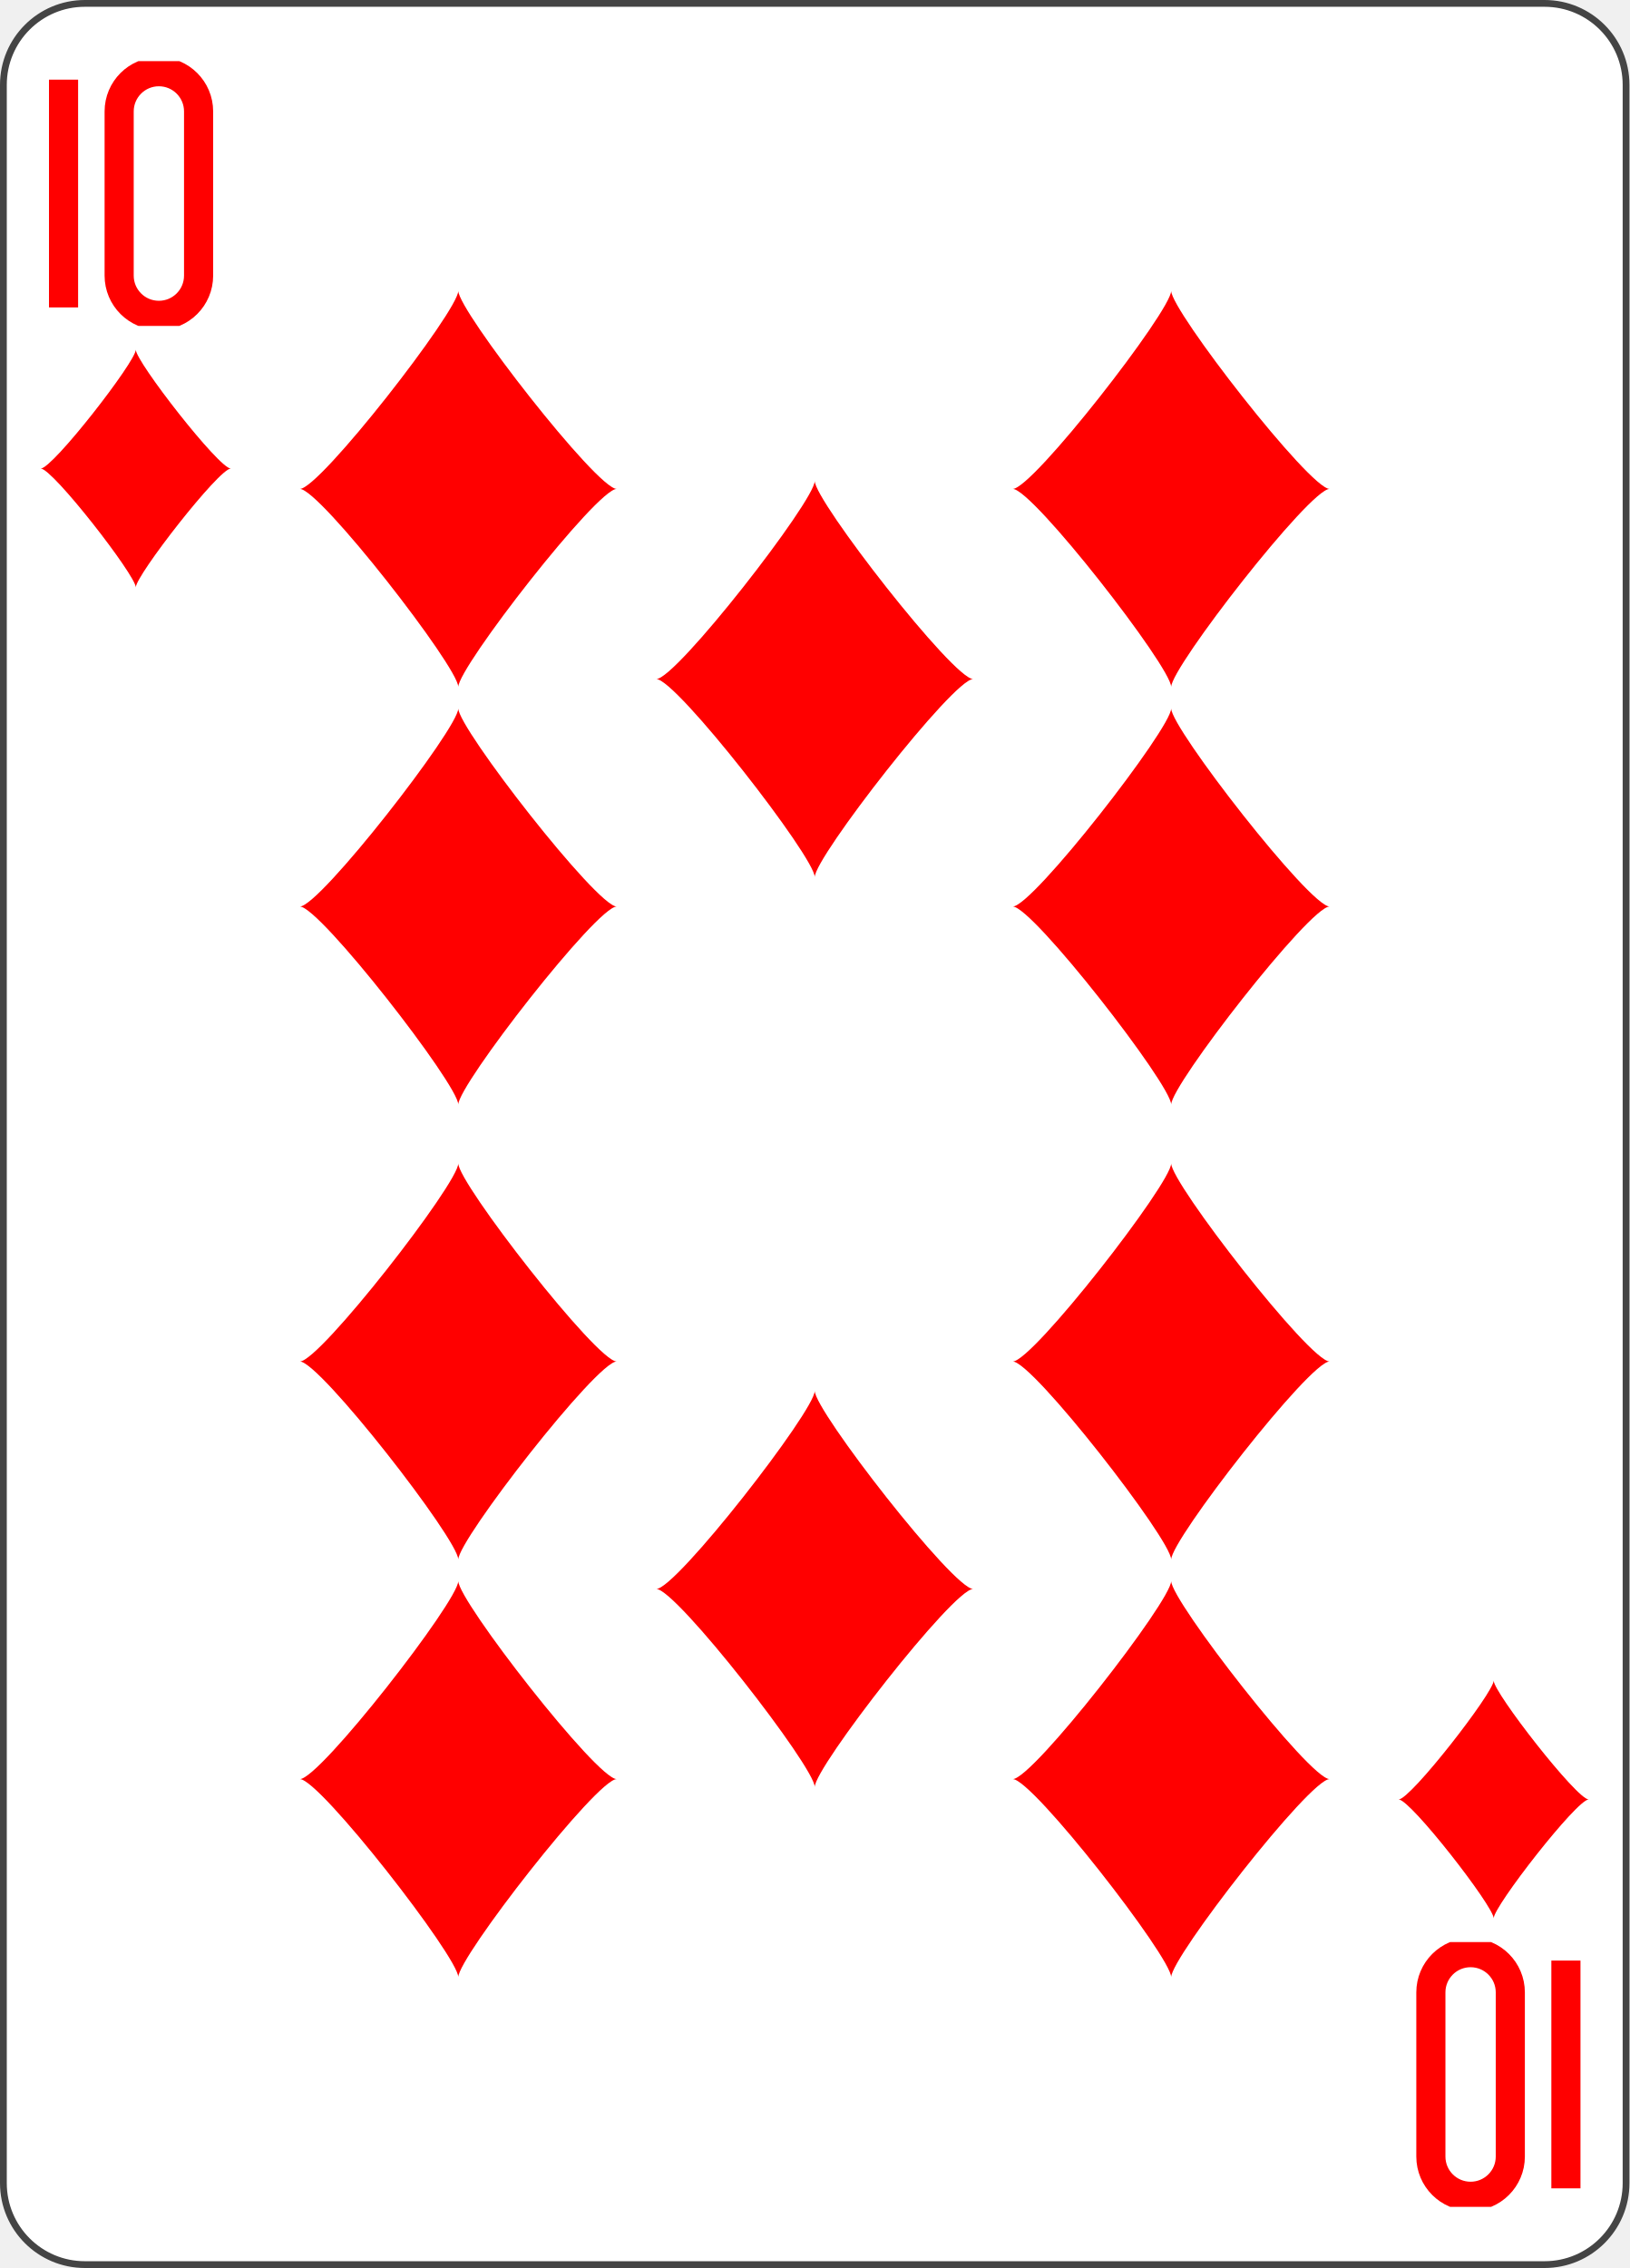
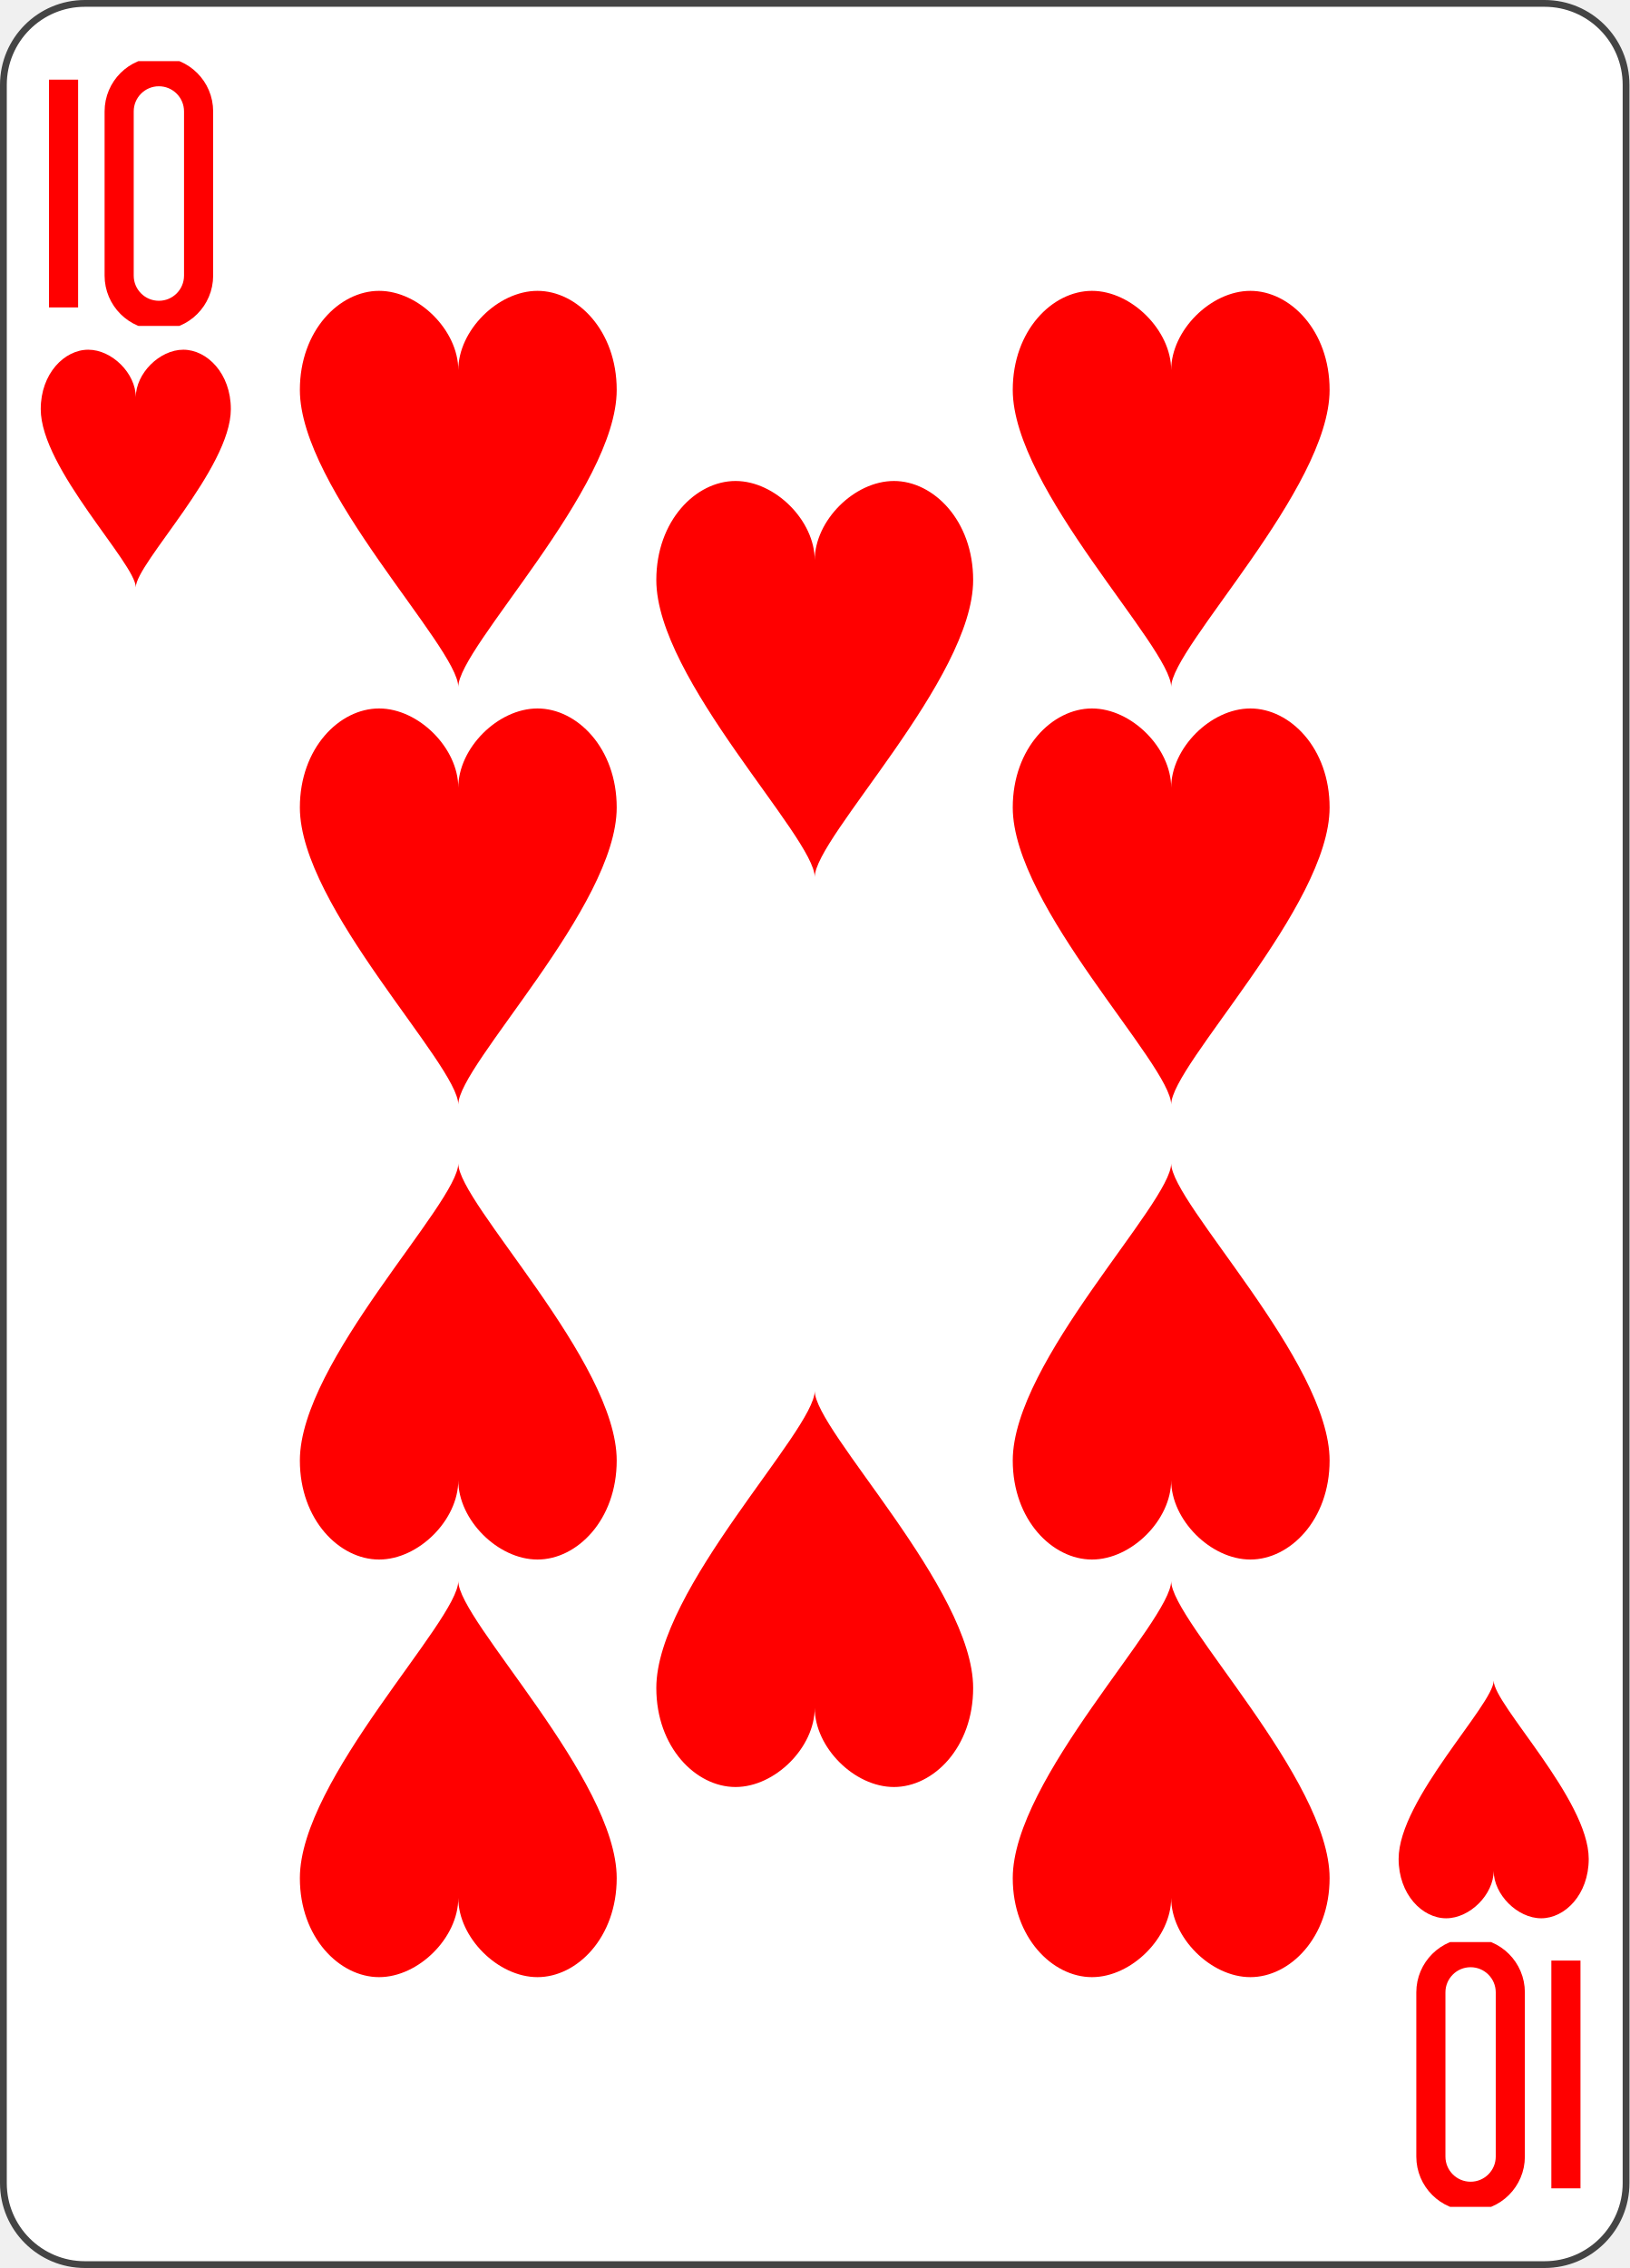
<svg xmlns="http://www.w3.org/2000/svg" viewBox="-120 -167 240 334">
  <rect width="239" height="333" x="-119.5" y="-166.5" rx="12" ry="12" stroke="#444" fill="#FFF" fill-opacity="1" stroke-width="1" />
-   <symbol id="Rtd" viewBox="-500 -500 1000 1000" preserveAspectRatio="xMinYMid" opacity="0.8">
+   <symbol id="Rth" viewBox="-500 -500 1000 1000" preserveAspectRatio="xMinYMid" opacity="0.8">
    <path d="M-260 430L-260 -430M-50 0L-50 -310A150 150 0 0 1 250 -310L250 310A150 150 0 0 1 -50 310Z" stroke="red" fill="none" fill-opacity="1" stroke-width="110" />
  </symbol>
-   <symbol id="S0td" viewBox="-600 -600 1200 1200" preserveAspectRatio="xMinYMid" opacity="0.8">
+   <symbol id="S0th" viewBox="-600 -600 1200 1200" preserveAspectRatio="xMinYMid" opacity="0.8">
    <path d="M0 -500C100 -250 355 -100 355 185A150 150 0 0 1 55 185A10 10 0 0 0 35 185C35 385 85 400 130 500L-130 500C-85 400 -35 385 -35 185A10 10 0 0 0 -55 185A150 150 0 0 1 -355 185C-355 -100 -100 -250 0 -500" fill="red" fill-opacity="1" />
  </symbol>
-   <symbol id="S1td" viewBox="-600 -600 1200 1200" preserveAspectRatio="xMinYMid" opacity="0.8">
+   <symbol id="S1th" viewBox="-600 -600 1200 1200" preserveAspectRatio="xMinYMid" opacity="0.8">
    <path d="M0 -300C0 -400 100 -500 200 -500C300 -500 400 -400 400 -250C400 0 0 400 0 500C0 400 -400 0 -400 -250C-400 -400 -300 -500 -200 -500C-100 -500 0 -400 -0 -300" fill="red" fill-opacity="1" />
  </symbol>
-   <symbol id="S2td" viewBox="-600 -600 1200 1200" preserveAspectRatio="xMinYMid" opacity="0.8">
+   <symbol id="S2th" viewBox="-600 -600 1200 1200" preserveAspectRatio="xMinYMid" opacity="0.8">
    <path d="M-400 0C-350 0 0 -450 0 -500C0 -450 350 0 400 0C350 0 0 450 0 500C0 450 -350 0 -400 0" fill="red" fill-opacity="1" />
  </symbol>
-   <symbol id="S3td" viewBox="-600 -600 1200 1200" preserveAspectRatio="xMinYMid" opacity="0.8">
+   <symbol id="S3th" viewBox="-600 -600 1200 1200" preserveAspectRatio="xMinYMid" opacity="0.8">
    <path d="M30 150C35 385 85 400 130 500L-130 500C-85 400 -35 385 -30 150A10 10 0 0 0 -50 150A210 210 0 1 1 -124 -51A10 10 0 0 0 -110 -65A230 230 0 1 1 110 -65A10 10 0 0 0 124 -51A210 210 0 1 1 50 150A10 10 0 0 0 30 150" fill="red" fill-opacity="1" />
  </symbol>
-   <use href="#Rtd" height="39" x="-120" y="-158" />
-   <use href="#S2td" height="42" x="-121" y="-119" />
-   <use href="#S2td" height="70" x="-87.5" y="-130" />
-   <use href="#S2td" height="70" x="17.5" y="-130" />
-   <use href="#S2td" height="70" x="-87.5" y="-68.5" />
-   <use href="#S2td" height="70" x="17.5" y="-68.5" />
-   <use href="#S2td" height="70" x="-35" y="-102" />
+   <use href="#Rth" height="39" x="-120" y="-158" />
+   <use href="#S1th" height="42" x="-121" y="-119" />
+   <use href="#S1th" height="70" x="-87.5" y="-130" />
+   <use href="#S1th" height="70" x="17.5" y="-130" />
+   <use href="#S1th" height="70" x="-87.5" y="-68.5" />
+   <use href="#S1th" height="70" x="17.5" y="-68.5" />
+   <use href="#S1th" height="70" x="-35" y="-102" />
  <g transform="rotate(180)">
-     <use href="#Rtd" height="39" x="-120" y="-158" />
-     <use href="#S2td" height="42" x="-121" y="-119" />
-     <use href="#S2td" height="70" x="-87.5" y="-130" />
-     <use href="#S2td" height="70" x="17.5" y="-130" />
-     <use href="#S2td" height="70" x="-87.5" y="-68.5" />
-     <use href="#S2td" height="70" x="17.5" y="-68.5" />
-     <use href="#S2td" height="70" x="-35" y="-102" />
+     <use href="#Rth" height="39" x="-120" y="-158" />
+     <use href="#S1th" height="42" x="-121" y="-119" />
+     <use href="#S1th" height="70" x="-87.5" y="-130" />
+     <use href="#S1th" height="70" x="17.5" y="-130" />
+     <use href="#S1th" height="70" x="-87.5" y="-68.5" />
+     <use href="#S1th" height="70" x="17.5" y="-68.5" />
+     <use href="#S1th" height="70" x="-35" y="-102" />
  </g>
</svg>
